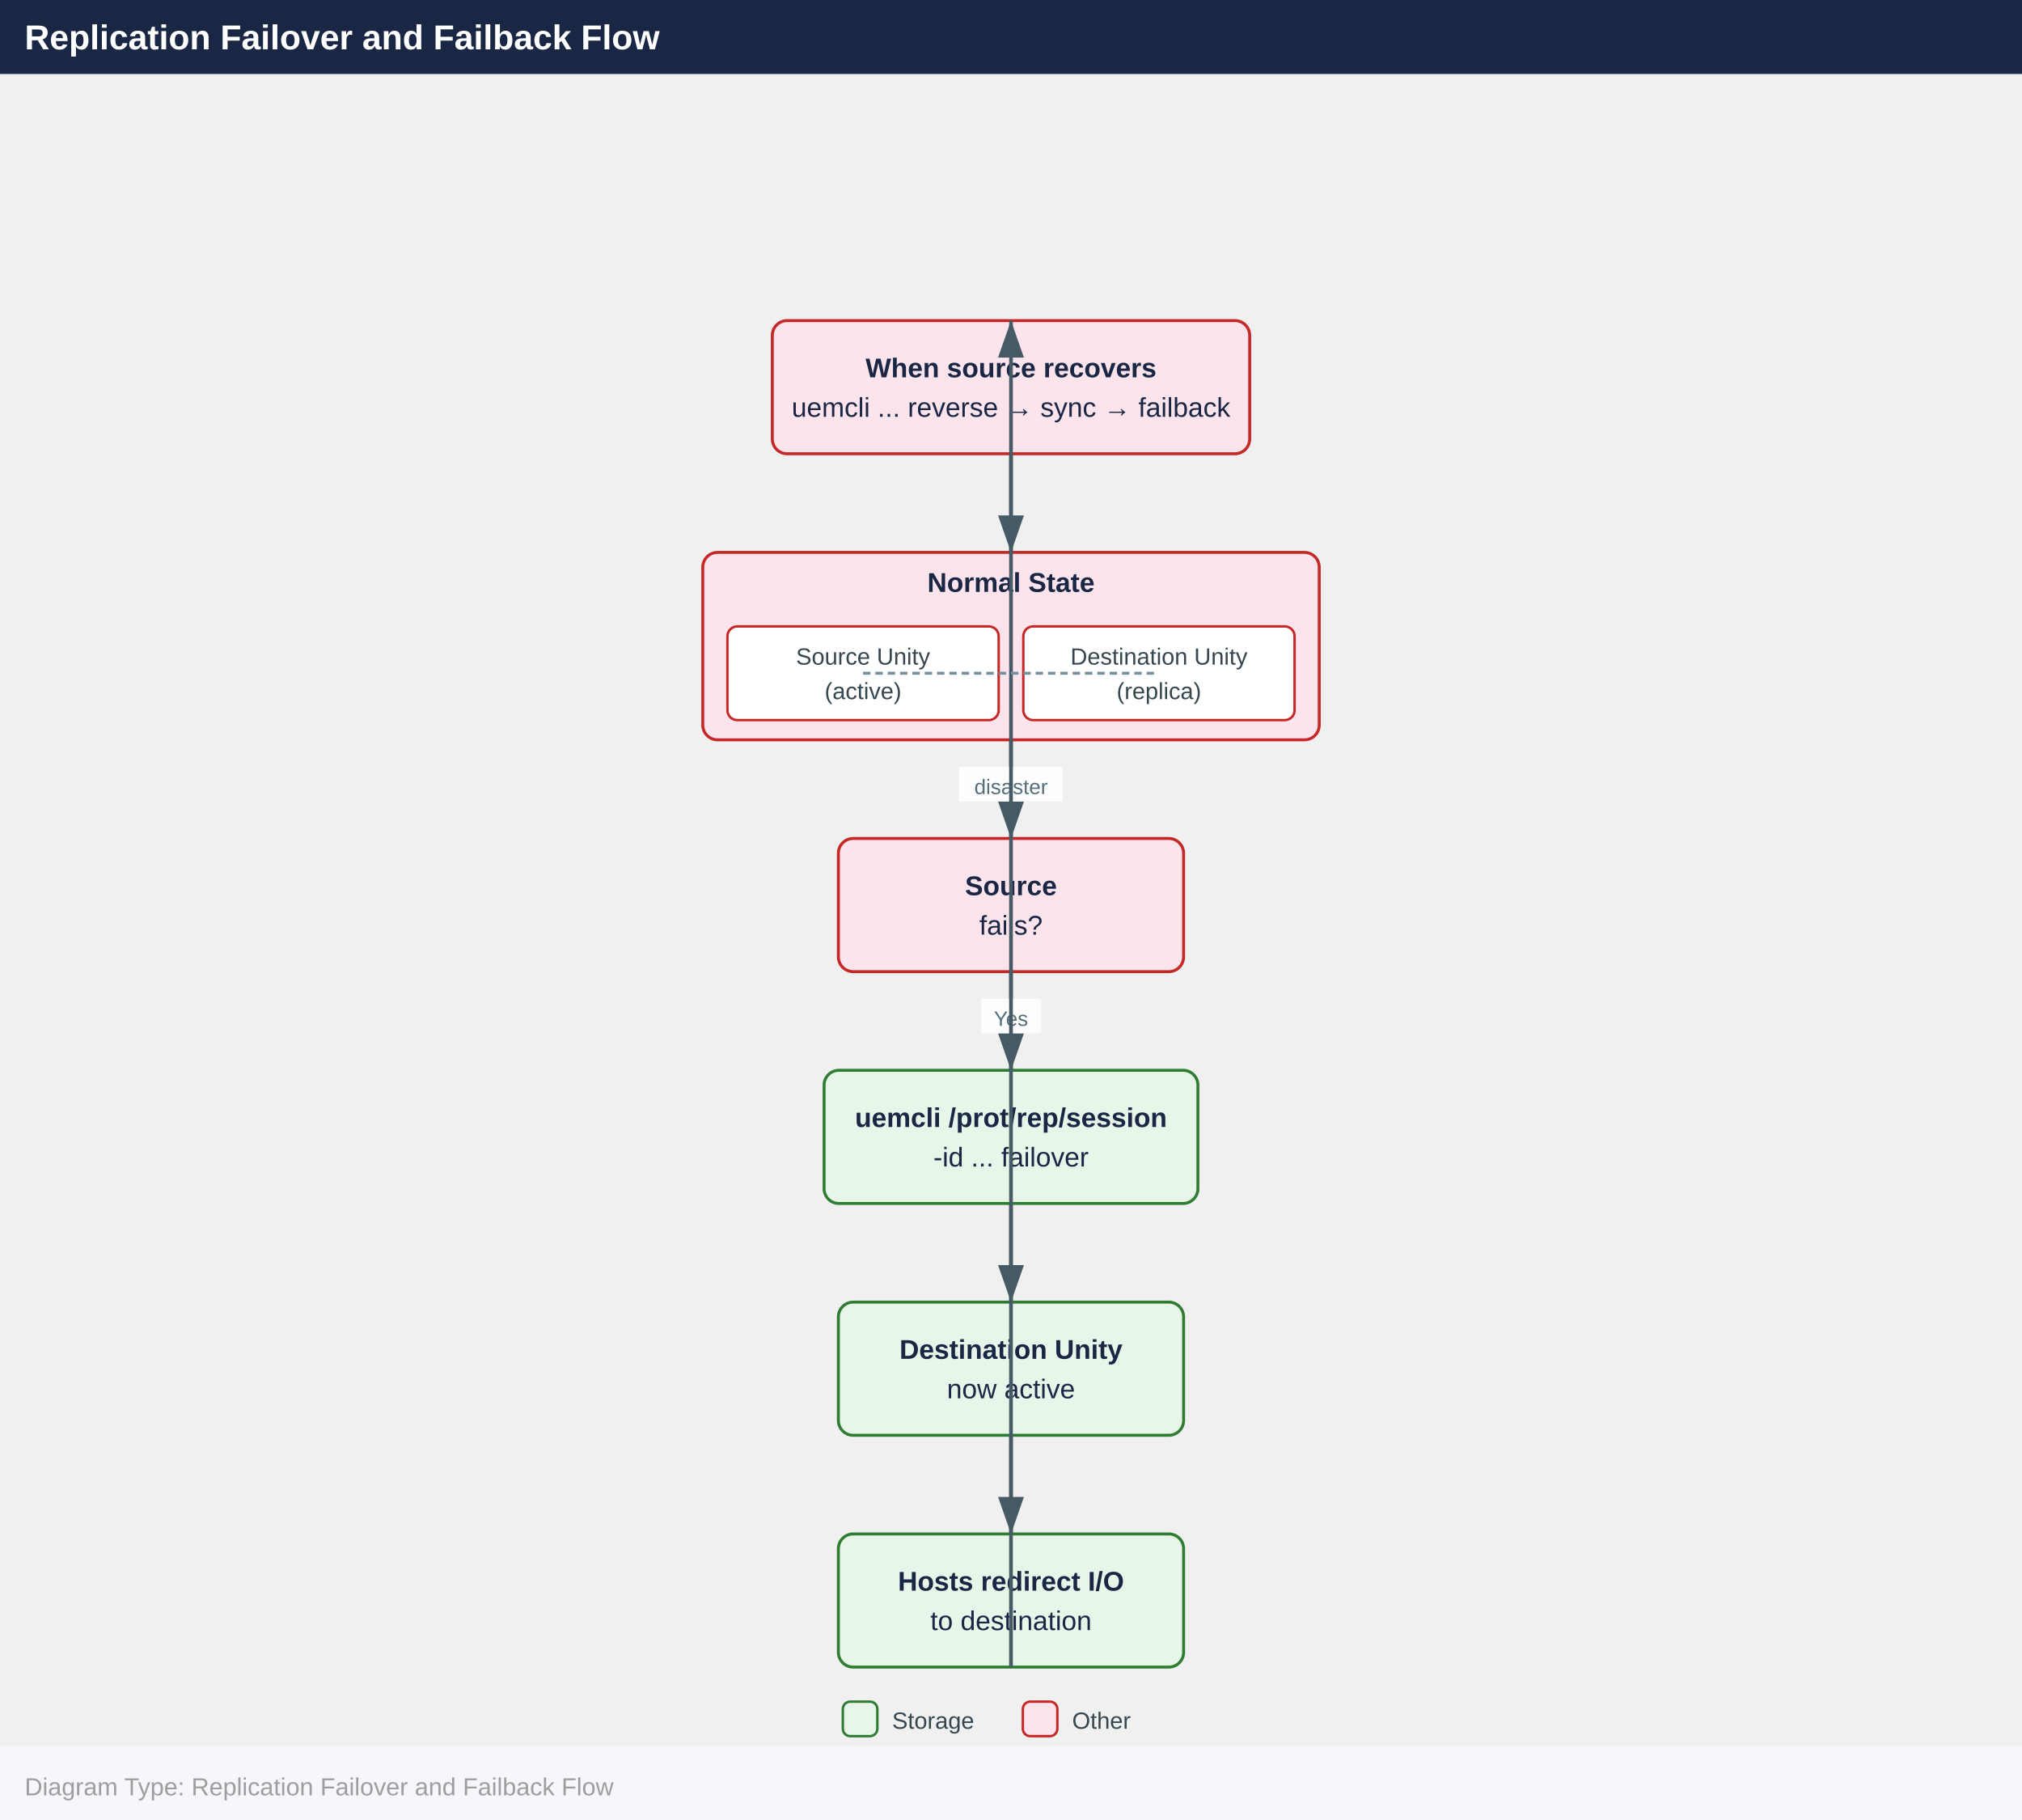
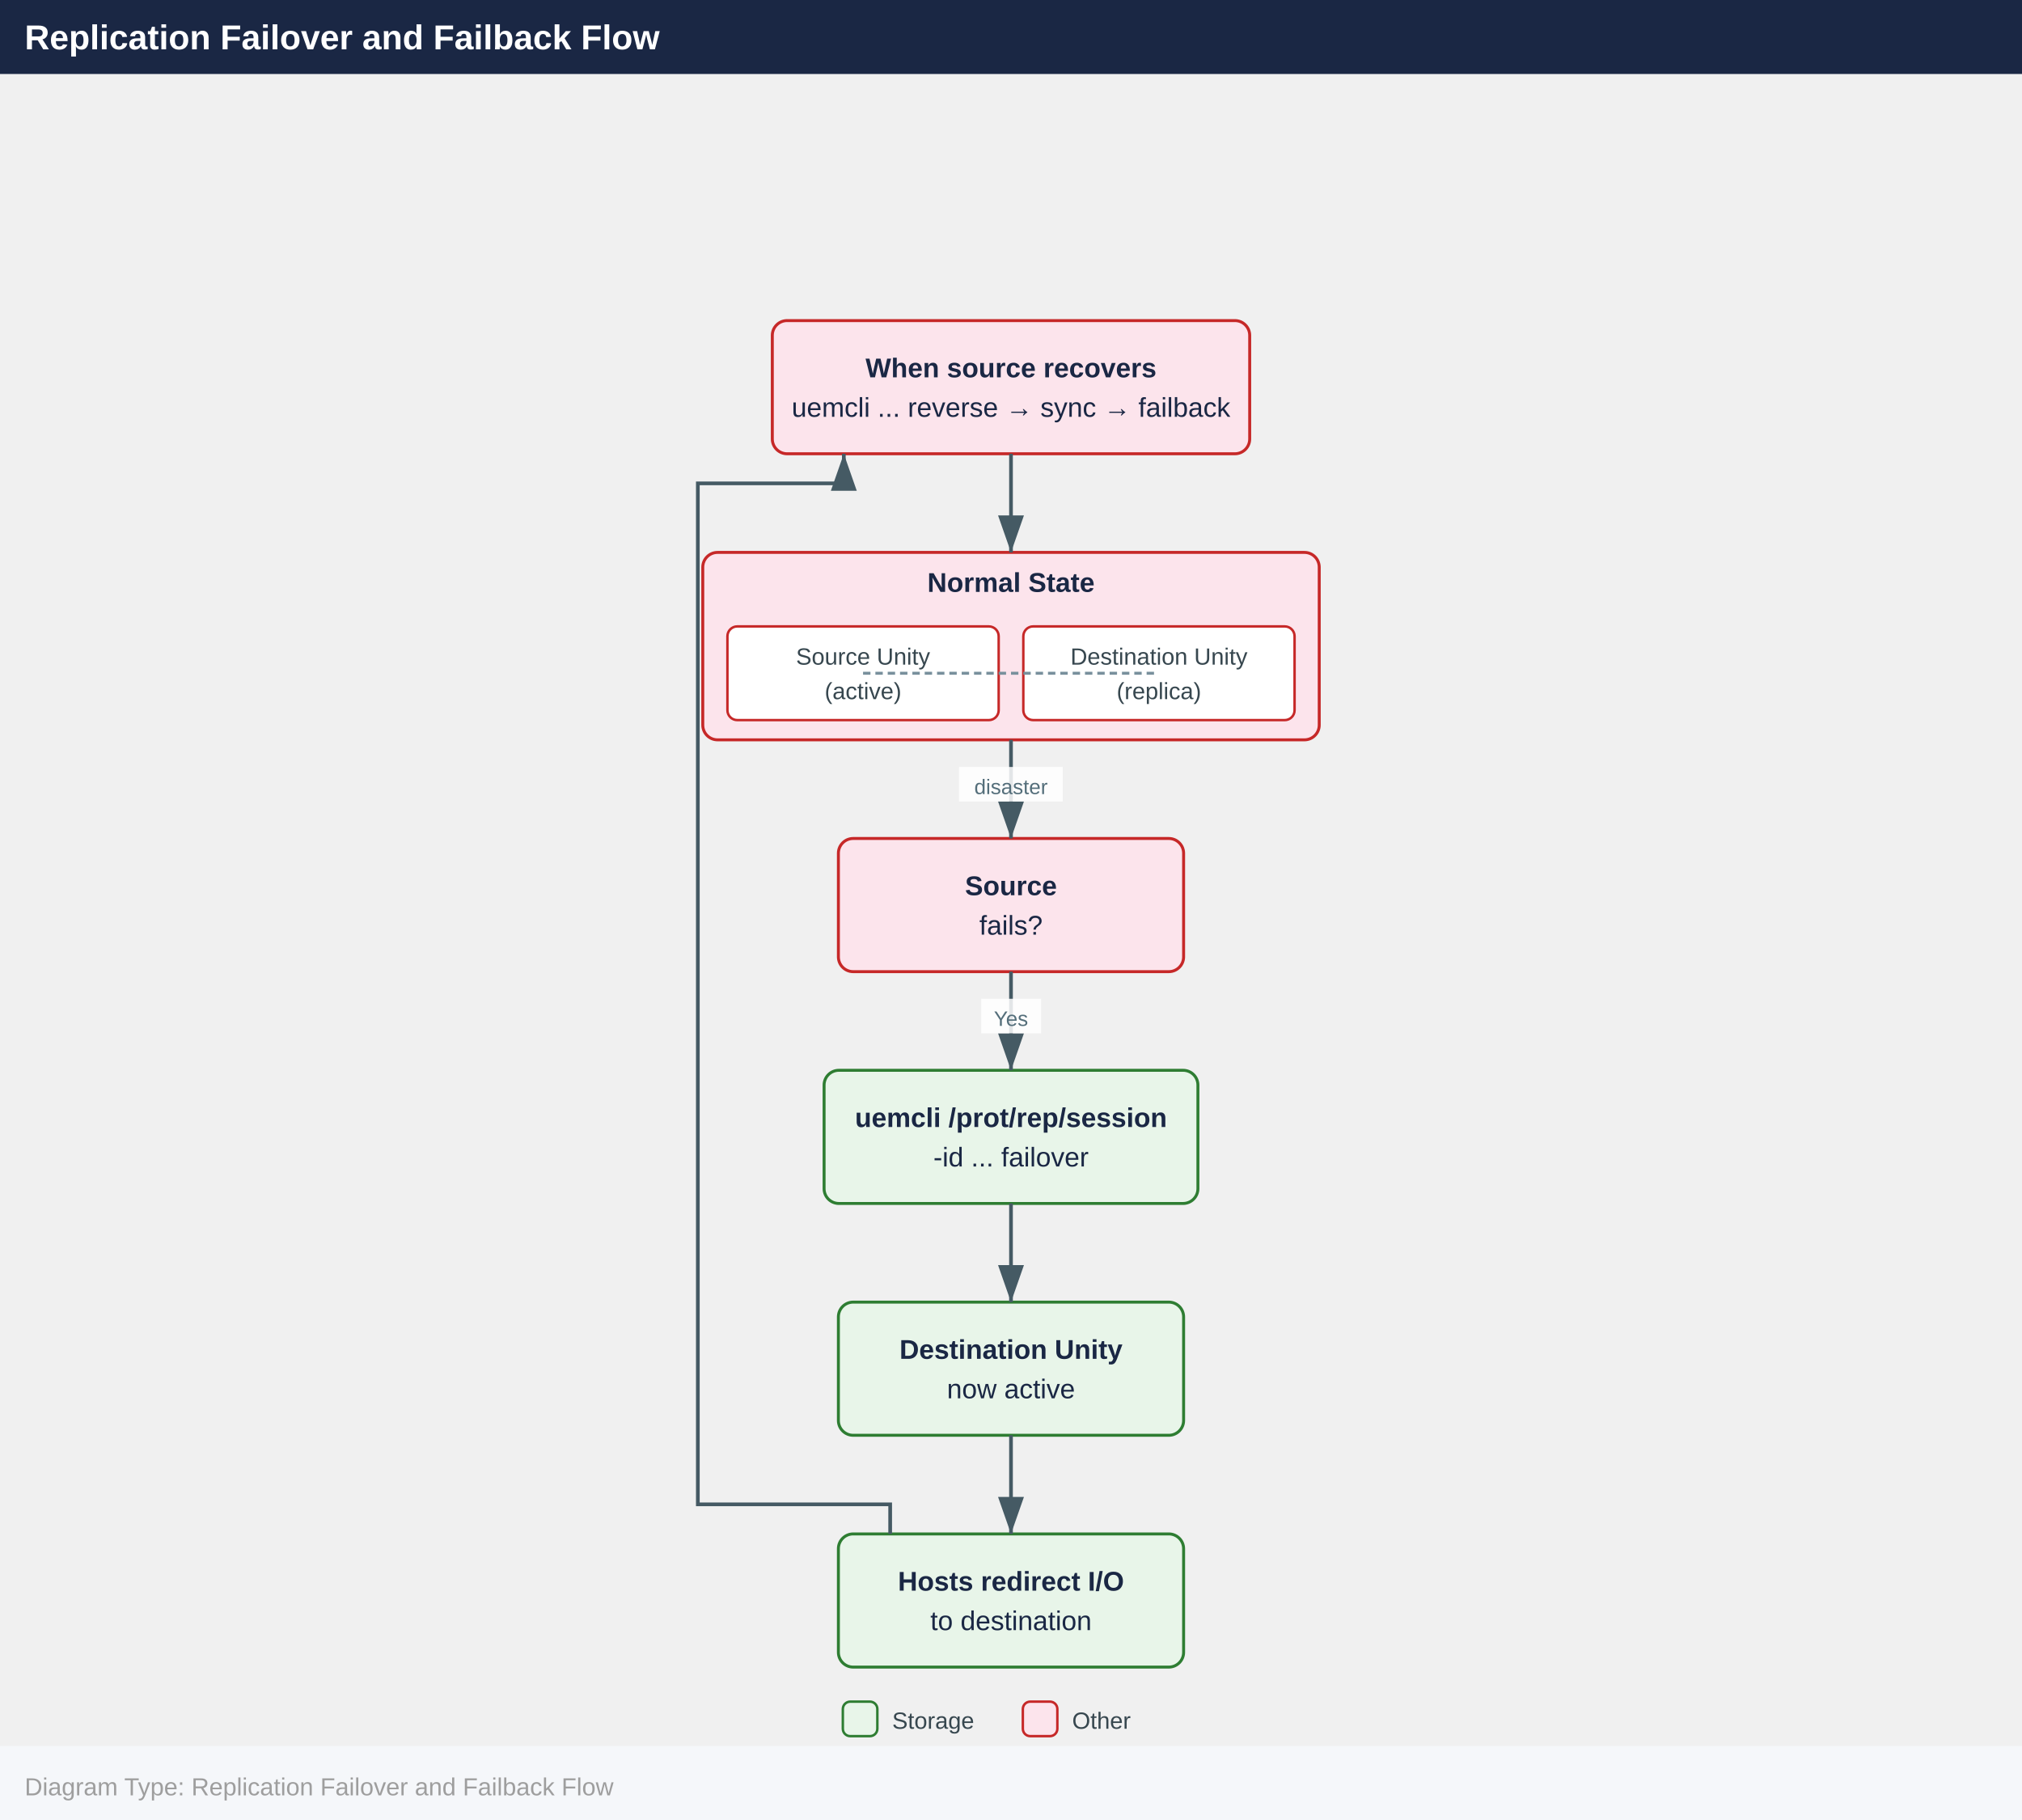
<svg xmlns="http://www.w3.org/2000/svg" width="820" height="738" viewBox="0 0 820 738">
  <defs>
    <marker id="arrowhead" markerWidth="10" markerHeight="7" refX="10" refY="3.5" orient="auto">
      <polygon points="0 0, 10 3.5, 0 7" fill="#455a64" />
    </marker>
  </defs>
  <rect x="0" y="0" width="820" height="30" fill="#1a2744" />
  <text x="10" y="20" font-family="Arial,Helvetica,sans-serif" font-size="14" font-weight="bold" fill="#ffffff">Replication Failover and Failback Flow</text>
  <rect x="313.2" y="130.0" width="193.6" height="54.0" rx="6" fill="#fce4ec" stroke="#c62828" stroke-width="1.2" />
  <text x="410.0" y="153.0" text-anchor="middle" font-family="Arial,Helvetica,sans-serif" font-size="11" font-weight="700" fill="#1a2744">When source recovers</text>
  <text x="410.0" y="169.0" text-anchor="middle" font-family="Arial,Helvetica,sans-serif" font-size="11" font-weight="400" fill="#1a2744">uemcli ... reverse → sync → failback</text>
  <rect x="285.0" y="224.0" width="250.0" height="76.0" rx="6" fill="#fce4ec" stroke="#c62828" stroke-width="1.2" />
  <text x="410.0" y="240.0" text-anchor="middle" font-family="Arial,Helvetica,sans-serif" font-size="11" font-weight="700" fill="#1a2744">Normal State</text>
  <rect x="295.0" y="254.0" width="110.0" height="38.0" rx="4" fill="#ffffff" stroke="#c62828" stroke-width="1" />
  <text x="350.0" y="269.5" text-anchor="middle" font-family="Arial,Helvetica,sans-serif" font-size="9.5" fill="#37474f">Source Unity</text>
  <text x="350.0" y="283.5" text-anchor="middle" font-family="Arial,Helvetica,sans-serif" font-size="9.5" fill="#37474f">(active)</text>
  <rect x="415.0" y="254.0" width="110.0" height="38.0" rx="4" fill="#ffffff" stroke="#c62828" stroke-width="1" />
  <text x="470.0" y="269.5" text-anchor="middle" font-family="Arial,Helvetica,sans-serif" font-size="9.5" fill="#37474f">Destination Unity</text>
  <text x="470.0" y="283.5" text-anchor="middle" font-family="Arial,Helvetica,sans-serif" font-size="9.5" fill="#37474f">(replica)</text>
  <rect x="340.0" y="340.0" width="140.0" height="54.0" rx="6" fill="#fce4ec" stroke="#c62828" stroke-width="1.2" />
  <text x="410.0" y="363.0" text-anchor="middle" font-family="Arial,Helvetica,sans-serif" font-size="11" font-weight="700" fill="#1a2744">Source</text>
  <text x="410.0" y="379.0" text-anchor="middle" font-family="Arial,Helvetica,sans-serif" font-size="11" font-weight="400" fill="#1a2744">fails?</text>
  <rect x="334.2" y="434.0" width="151.6" height="54.0" rx="6" fill="#e8f5e9" stroke="#2e7d32" stroke-width="1.2" />
  <text x="410.0" y="457.0" text-anchor="middle" font-family="Arial,Helvetica,sans-serif" font-size="11" font-weight="700" fill="#1a2744">uemcli /prot/rep/session</text>
  <text x="410.0" y="473.0" text-anchor="middle" font-family="Arial,Helvetica,sans-serif" font-size="11" font-weight="400" fill="#1a2744">-id ... failover</text>
  <rect x="340.0" y="528.0" width="140.0" height="54.0" rx="6" fill="#e8f5e9" stroke="#2e7d32" stroke-width="1.2" />
  <text x="410.0" y="551.0" text-anchor="middle" font-family="Arial,Helvetica,sans-serif" font-size="11" font-weight="700" fill="#1a2744">Destination Unity</text>
  <text x="410.0" y="567.0" text-anchor="middle" font-family="Arial,Helvetica,sans-serif" font-size="11" font-weight="400" fill="#1a2744">now active</text>
  <rect x="340.0" y="622.0" width="140.0" height="54.0" rx="6" fill="#e8f5e9" stroke="#2e7d32" stroke-width="1.2" />
  <text x="410.0" y="645.0" text-anchor="middle" font-family="Arial,Helvetica,sans-serif" font-size="11" font-weight="700" fill="#1a2744">Hosts redirect I/O</text>
  <text x="410.0" y="661.0" text-anchor="middle" font-family="Arial,Helvetica,sans-serif" font-size="11" font-weight="400" fill="#1a2744">to destination</text>
  <line x1="410.0" y1="184.0" x2="410.0" y2="224.0" stroke="#455a64" stroke-width="1.5" marker-end="url(#arrowhead)" />
  <line x1="410.0" y1="300.0" x2="410.0" y2="340.0" stroke="#455a64" stroke-width="1.5" marker-end="url(#arrowhead)" />
  <rect x="388.9" y="311.0" width="42.1" height="14" fill="#ffffff" opacity="0.85" />
  <text x="410.0" y="322.0" text-anchor="middle" font-family="Arial,Helvetica,sans-serif" font-size="8.5" fill="#546e7a">disaster</text>
  <line x1="410.0" y1="394.0" x2="410.0" y2="434.0" stroke="#455a64" stroke-width="1.5" marker-end="url(#arrowhead)" />
  <rect x="397.9" y="405.0" width="24.3" height="14" fill="#ffffff" opacity="0.85" />
  <text x="410.0" y="416.0" text-anchor="middle" font-family="Arial,Helvetica,sans-serif" font-size="8.5" fill="#546e7a">Yes</text>
  <line x1="410.0" y1="488.0" x2="410.0" y2="528.0" stroke="#455a64" stroke-width="1.5" marker-end="url(#arrowhead)" />
  <line x1="410.0" y1="582.0" x2="410.0" y2="622.0" stroke="#455a64" stroke-width="1.5" marker-end="url(#arrowhead)" />
-   <line x1="410.0" y1="676.0" x2="410.0" y2="130.0" stroke="#455a64" stroke-width="1.5" marker-end="url(#arrowhead)" />
+   <polyline points="361.0,622.0 361.0,610.0 283.0,610.0 283.0,196.0 342.2,196.0 342.2,184.0" fill="none" stroke="#455a64" stroke-width="1.5" marker-end="url(#arrowhead)" />
  <line x1="350.0" y1="273.0" x2="470.0" y2="273.0" stroke="#78909c" stroke-width="1.2" stroke-dasharray="3,2" />
  <rect x="341.8" y="690.0" width="14" height="14" rx="3" fill="#e8f5e9" stroke="#2e7d32" stroke-width="1" />
  <text x="361.8" y="701.0" font-family="Arial,Helvetica,sans-serif" font-size="9.5" fill="#37474f">Storage</text>
  <rect x="414.8" y="690.0" width="14" height="14" rx="3" fill="#fce4ec" stroke="#c62828" stroke-width="1" />
  <text x="434.8" y="701.0" font-family="Arial,Helvetica,sans-serif" font-size="9.5" fill="#37474f">Other</text>
  <rect x="0" y="708.0" width="820" height="30" fill="#f5f7fa" />
  <text x="10" y="728.0" font-family="Arial,Helvetica,sans-serif" font-size="10" fill="#9e9e9e">Diagram Type: Replication Failover and Failback Flow</text>
</svg>
